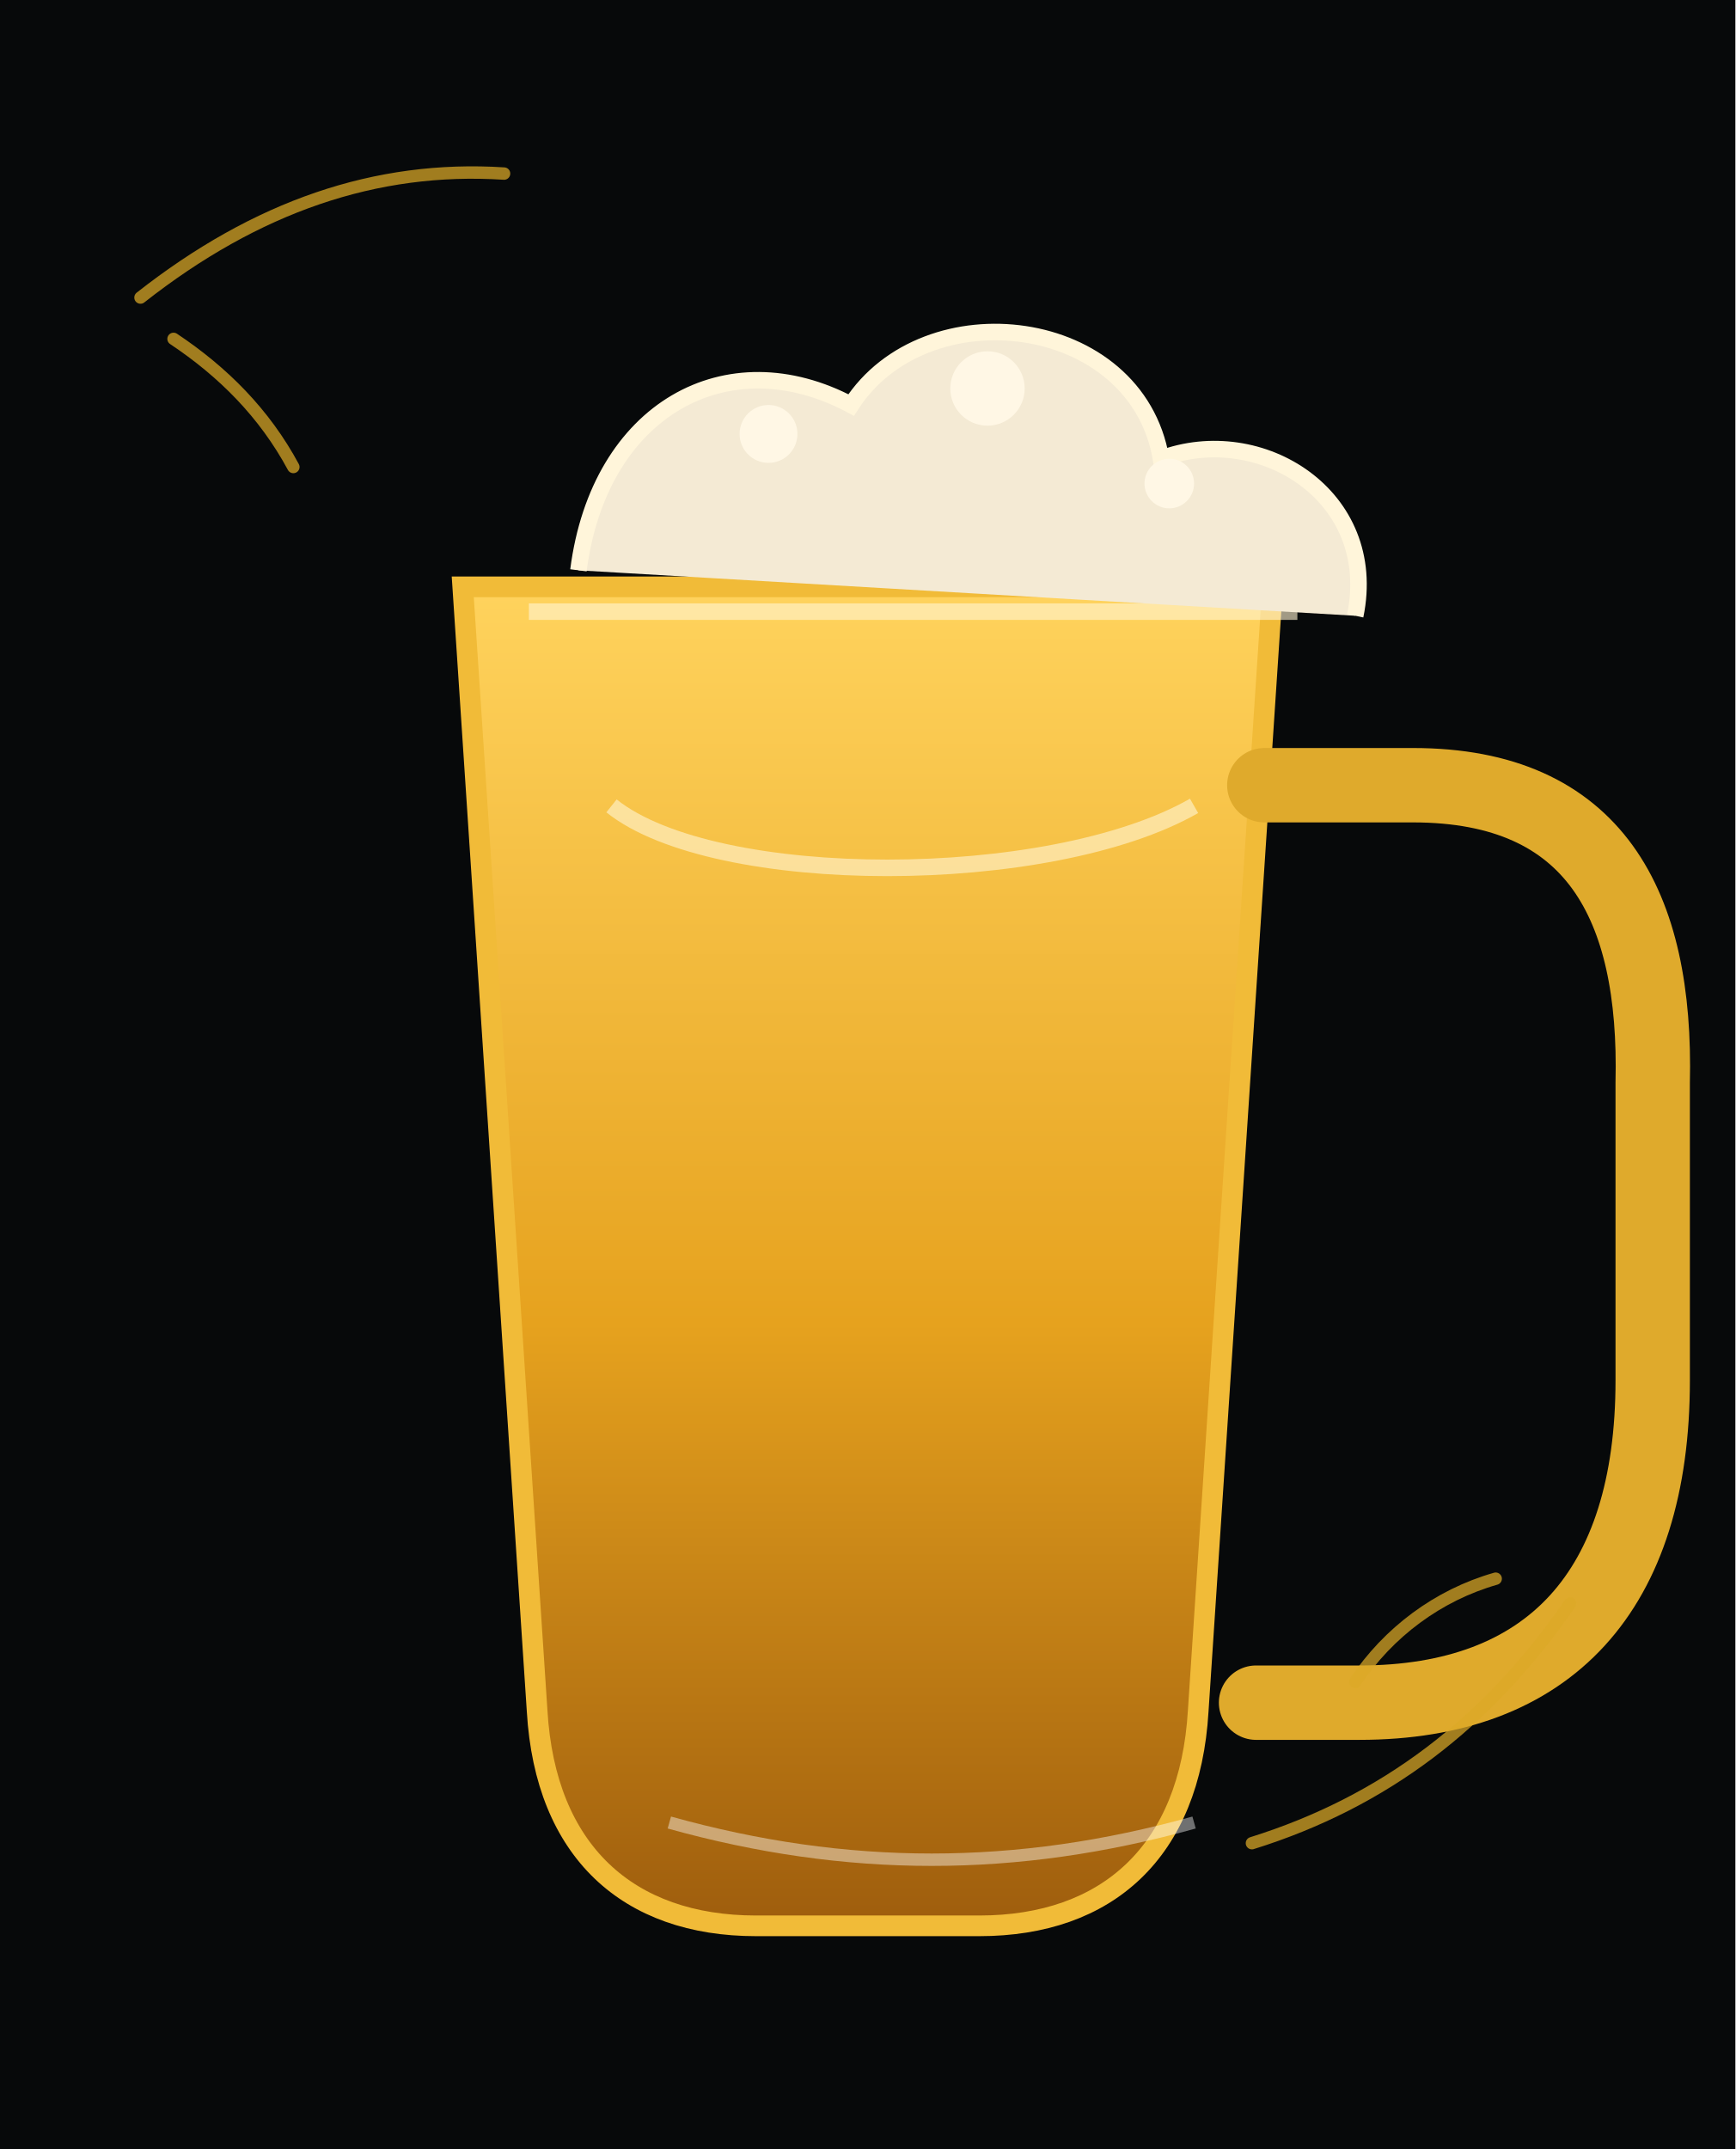
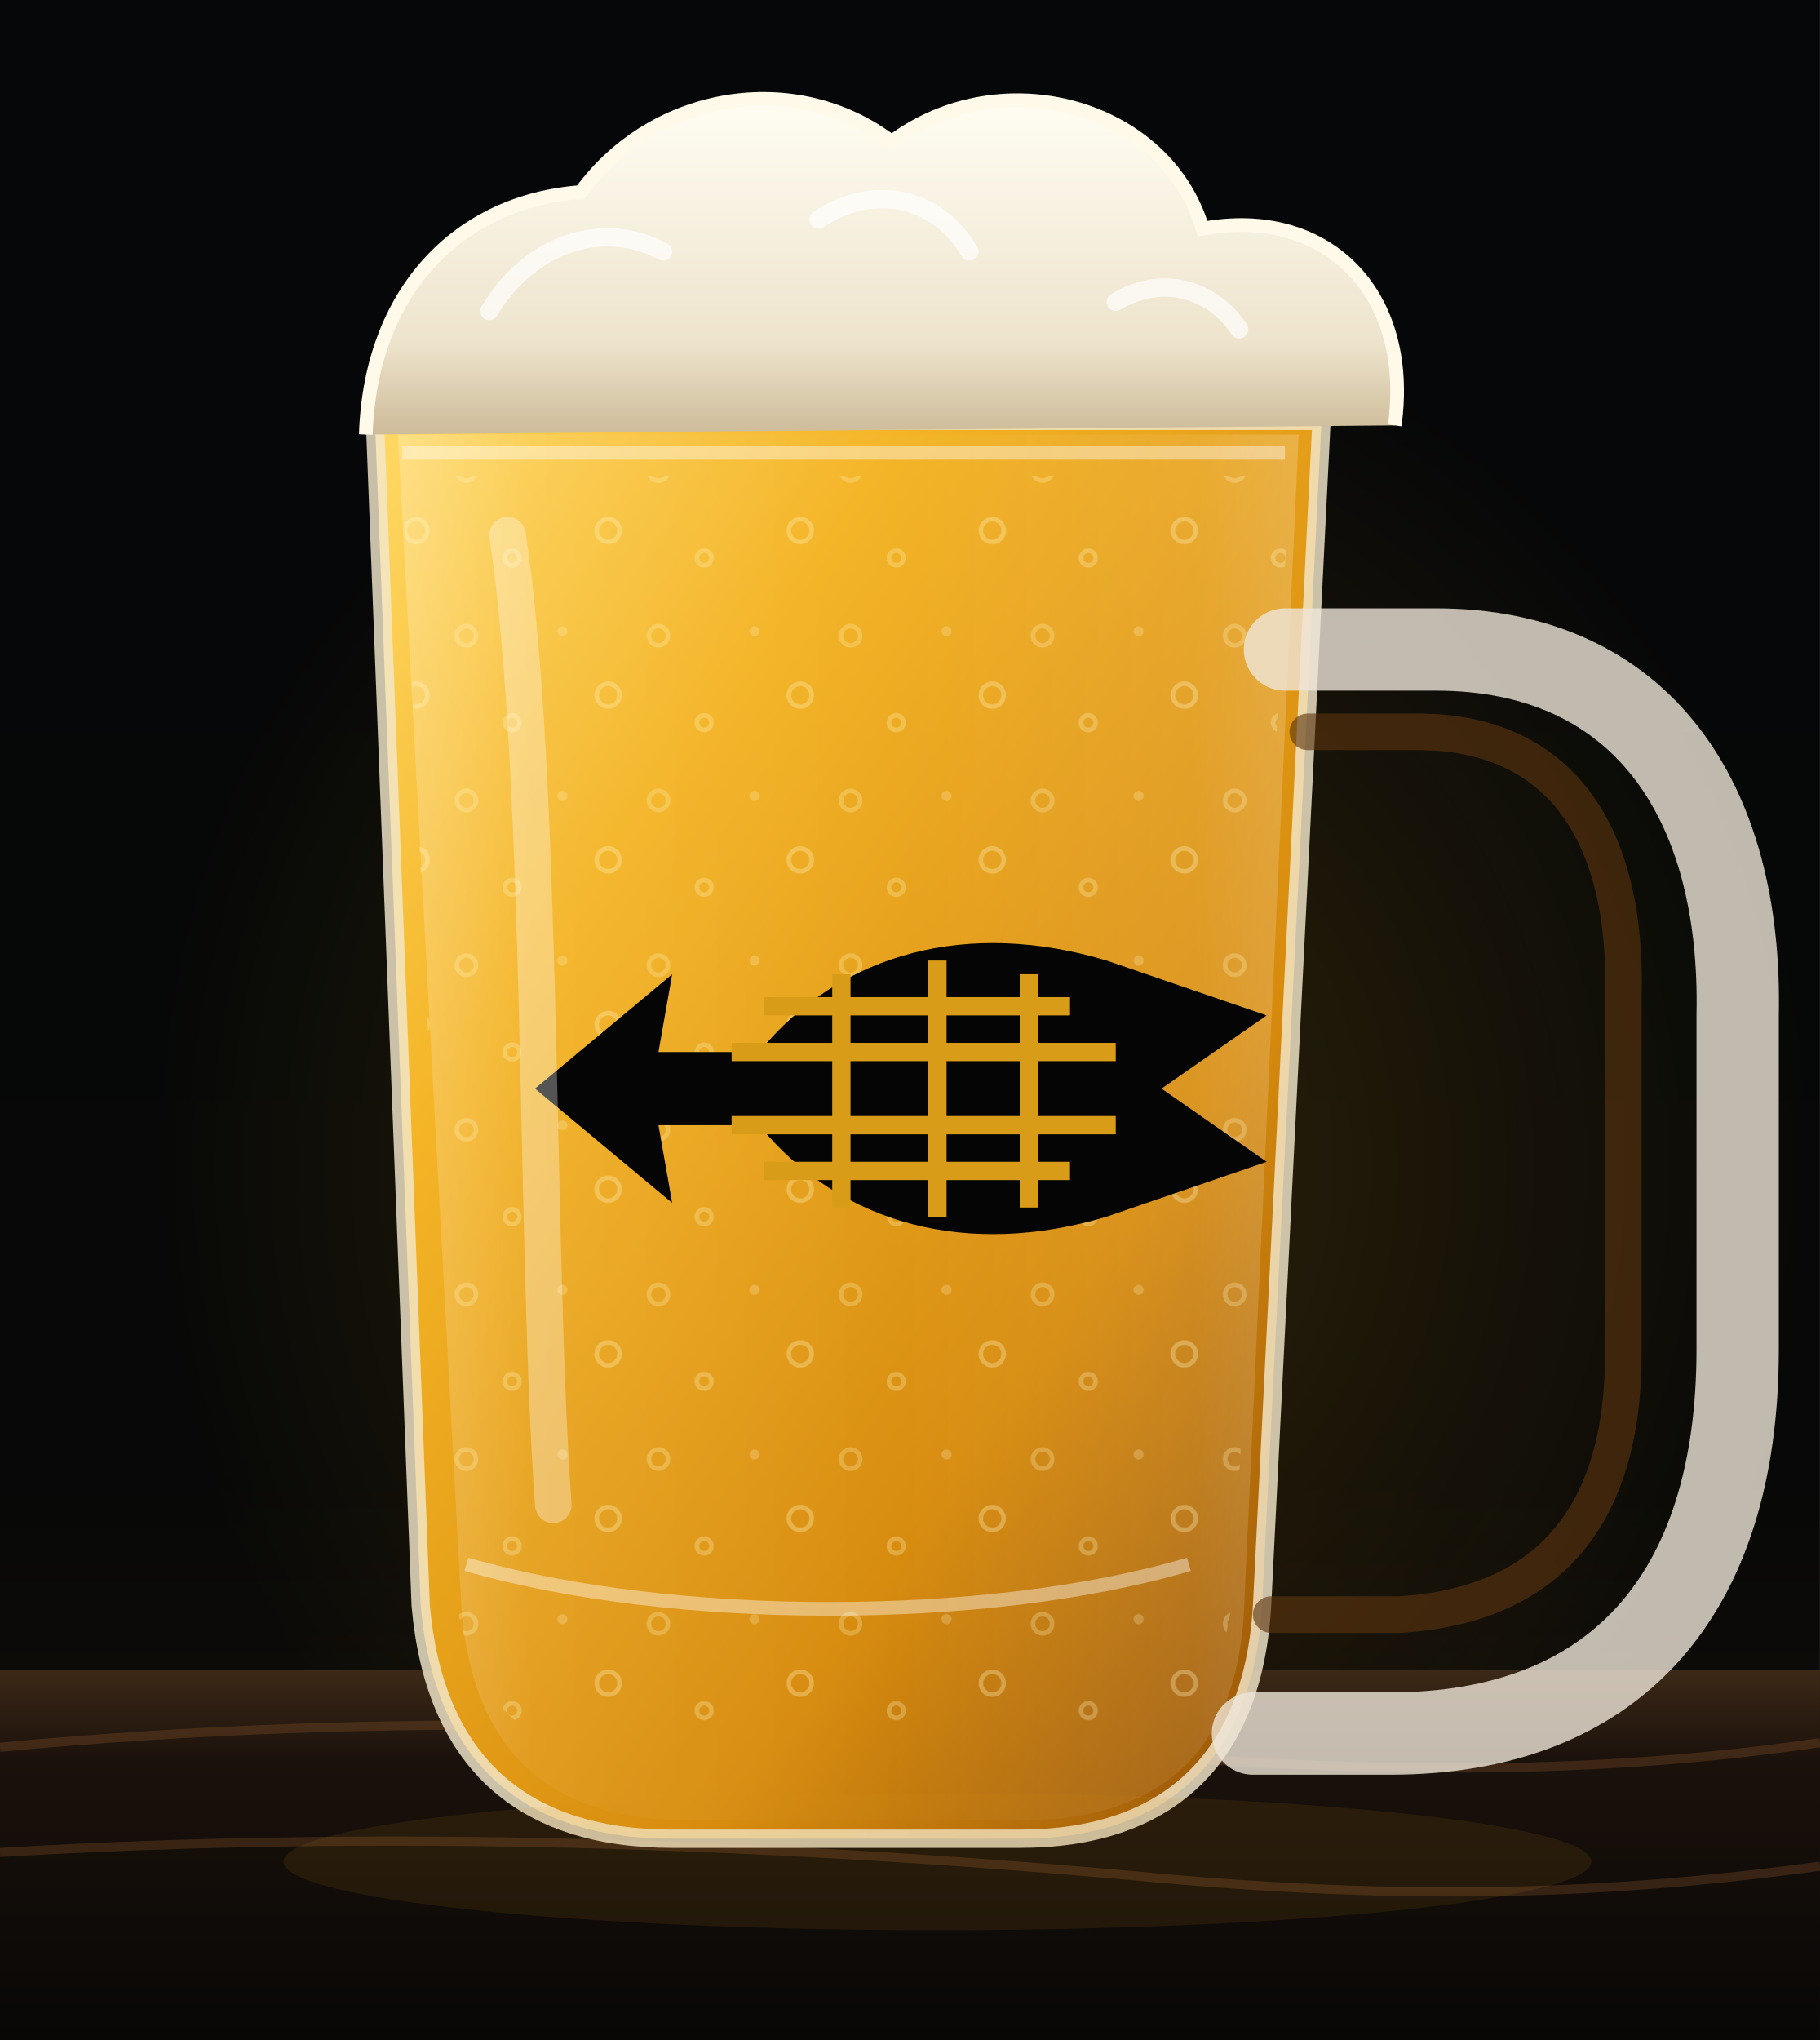
- <svg xmlns="http://www.w3.org/2000/svg" viewBox="0 0 420 520">
+ <svg xmlns="http://www.w3.org/2000/svg" viewBox="0 0 398 446" preserveAspectRatio="xMidYMid meet">
  <defs>
-     <linearGradient id="beer" x1="0" y1="0" x2="0" y2="1">
-       <stop stop-color="#ffd35d" />
-       <stop offset=".55" stop-color="#e6a21e" />
-       <stop offset="1" stop-color="#9e5d0d" />
+     <linearGradient id="bg" x1="0" y1="0" x2="0" y2="1">
+       <stop stop-color="#050708" />
+       <stop offset=".72" stop-color="#070807" />
+       <stop offset="1" stop-color="#17100a" />
    </linearGradient>
+     <linearGradient id="beer" x1="0" y1="0" x2="1" y2="1">
+       <stop stop-color="#ffd965" />
+       <stop offset=".28" stop-color="#f4b426" />
+       <stop offset=".68" stop-color="#d78b0d" />
+       <stop offset="1" stop-color="#8d4b06" />
+     </linearGradient>
+     <linearGradient id="glass" x1="0" y1="0" x2="1" y2="0">
+       <stop stop-color="#fff" stop-opacity=".55" />
+       <stop offset=".15" stop-color="#fff" stop-opacity=".12" />
+       <stop offset=".55" stop-color="#fff" stop-opacity=".02" />
+       <stop offset=".88" stop-color="#fff" stop-opacity=".2" />
+       <stop offset="1" stop-color="#fff" stop-opacity=".48" />
+     </linearGradient>
+     <linearGradient id="foam" x1="0" y1="0" x2="0" y2="1">
+       <stop stop-color="#fffdf3" />
+       <stop offset=".72" stop-color="#eee4cd" />
+       <stop offset="1" stop-color="#cdbb99" />
+     </linearGradient>
+     <linearGradient id="table" x1="0" y1="0" x2="0" y2="1">
+       <stop stop-color="#3d2917" />
+       <stop offset=".25" stop-color="#1a110b" />
+       <stop offset="1" stop-color="#080706" />
+     </linearGradient>
+     <radialGradient id="halo">
+       <stop stop-color="#e49a16" stop-opacity=".2" />
+       <stop offset="1" stop-color="#e49a16" stop-opacity="0" />
+     </radialGradient>
+     <pattern id="bubbles" width="42" height="36" patternUnits="userSpaceOnUse">
+       <circle cx="7" cy="8" r="2.5" fill="none" stroke="#fff4bd" stroke-opacity=".36" stroke-width="1" />
+       <circle cx="28" cy="14" r="1.6" fill="none" stroke="#fff4bd" stroke-opacity=".32" stroke-width="1" />
+       <circle cx="18" cy="31" r="2.1" fill="none" stroke="#fff4bd" stroke-opacity=".3" stroke-width="1" />
+       <circle cx="39" cy="30" r="1.1" fill="#fff7cc" fill-opacity=".26" />
+     </pattern>
  </defs>
-   <rect width="420" height="520" fill="#07090a" />
-   <g transform="translate(58 58)">
-     <path d="M74 84h176l-18 272c-2 34-22 52-53 52h-54c-31 0-51-18-53-52L54 84Z" fill="url(#beer)" stroke="#f1bb38" stroke-width="5" />
-     <path d="M70 90h186M90 137c25 20 106 20 141 0" fill="none" stroke="#fff4d0" stroke-opacity=".62" stroke-width="4" />
-     <path d="M248 132h36c44 0 59 29 58 72v72c0 51-25 78-71 78h-25" fill="none" stroke="#dfaa2c" stroke-width="18" stroke-linecap="round" />
-     <path d="M82 80c5-39 36-56 66-40 18-28 69-22 75 13 24-9 53 9 47 38" fill="#f4ead4" stroke="#fff5da" stroke-width="4" />
-     <g fill="#fff7e5">
-       <circle cx="128" cy="47" r="7" />
-       <circle cx="181" cy="36" r="9" />
-       <circle cx="225" cy="59" r="6" />
+   <rect width="398" height="446" fill="url(#bg)" />
+   <ellipse cx="215" cy="255" rx="180" ry="196" fill="url(#halo)" />
+   <rect y="365" width="398" height="81" fill="url(#table)" />
+   <path d="M0 382c85-8 165-5 239 1 63 5 111 5 159-2M0 405c84-5 168-2 247 5 62 6 107 4 151-2" fill="none" stroke="#9b6333" stroke-opacity=".27" stroke-width="2" />
+   <g>
+     <path d="M82 92h207l-13 259c-2 34-21 51-53 51h-76c-33 0-52-17-55-51L82 92Z" fill="url(#beer)" stroke="#f2e8cc" stroke-opacity=".82" stroke-width="4" />
+     <path d="M88 104h194l-12 239c-1 29-16 43-44 43h-82c-28 0-43-14-45-43L88 104Z" fill="url(#bubbles)" opacity=".9" />
+     <path d="M88 99h193M102 342c45 13 114 13 158 0" fill="none" stroke="#fff" stroke-opacity=".4" stroke-width="3" />
+     <path d="M87 95h197l-12 258c-2 30-18 45-49 45h-72c-31 0-47-15-50-45L87 95Z" fill="url(#glass)" opacity=".42" />
+     <path d="M281 142h33c45 0 67 33 66 80v73c0 54-27 84-76 84h-30" fill="none" stroke="#eee6d8" stroke-opacity=".8" stroke-width="18" stroke-linecap="round" />
+     <path d="M286 160h24c31 0 46 22 45 58v78c0 35-16 55-49 57h-28" fill="none" stroke="#5b3510" stroke-opacity=".62" stroke-width="8" stroke-linecap="round" />
+     <path d="M80 95c1-31 20-51 47-53 16-22 47-27 68-11 24-18 60-8 68 19 27-5 46 14 42 43" fill="url(#foam)" stroke="#fff9ea" stroke-width="3" />
+     <path d="M107 68c9-15 25-20 38-13M179 48c12-8 26-5 33 7M244 66c10-6 21-3 27 6" fill="none" stroke="#fff" stroke-opacity=".68" stroke-width="4" stroke-linecap="round" />
+     <g transform="translate(117 206)" fill="#050505">
+       <path d="M0 32 30 7l-3 17h22c18-22 46-29 76-20l35 12-23 16 23 16-35 12c-30 9-58 2-76-20H27l3 17L0 32Z" />
+       <path d="M50 14h67M43 24h84M43 40h84M50 50h67" fill="none" stroke="#d99c18" stroke-width="4" />
+       <path d="M67 7v51M88 4v56M108 7v51" fill="none" stroke="#d99c18" stroke-width="4" />
    </g>
-     <path d="M104 383c43 12 84 12 127 0" fill="none" stroke="#fff" stroke-opacity=".42" stroke-width="3" />
+     <path d="M111 117c8 53 6 157 10 212" fill="none" stroke="#fff" stroke-opacity=".32" stroke-width="8" stroke-linecap="round" />
  </g>
-   <g fill="none" stroke="#dca927" stroke-width="3" stroke-linecap="round" opacity=".72">
-     <path d="M34 72c28-22 57-32 88-30" />
-     <path d="M303 446c32-10 57-29 77-58" />
-     <path d="M42 82c12 8 22 18 29 31M362 382c-14 4-26 13-34 25" />
-   </g>
+   <ellipse cx="205" cy="407" rx="143" ry="15" fill="#d68c18" fill-opacity=".1" />
</svg>
